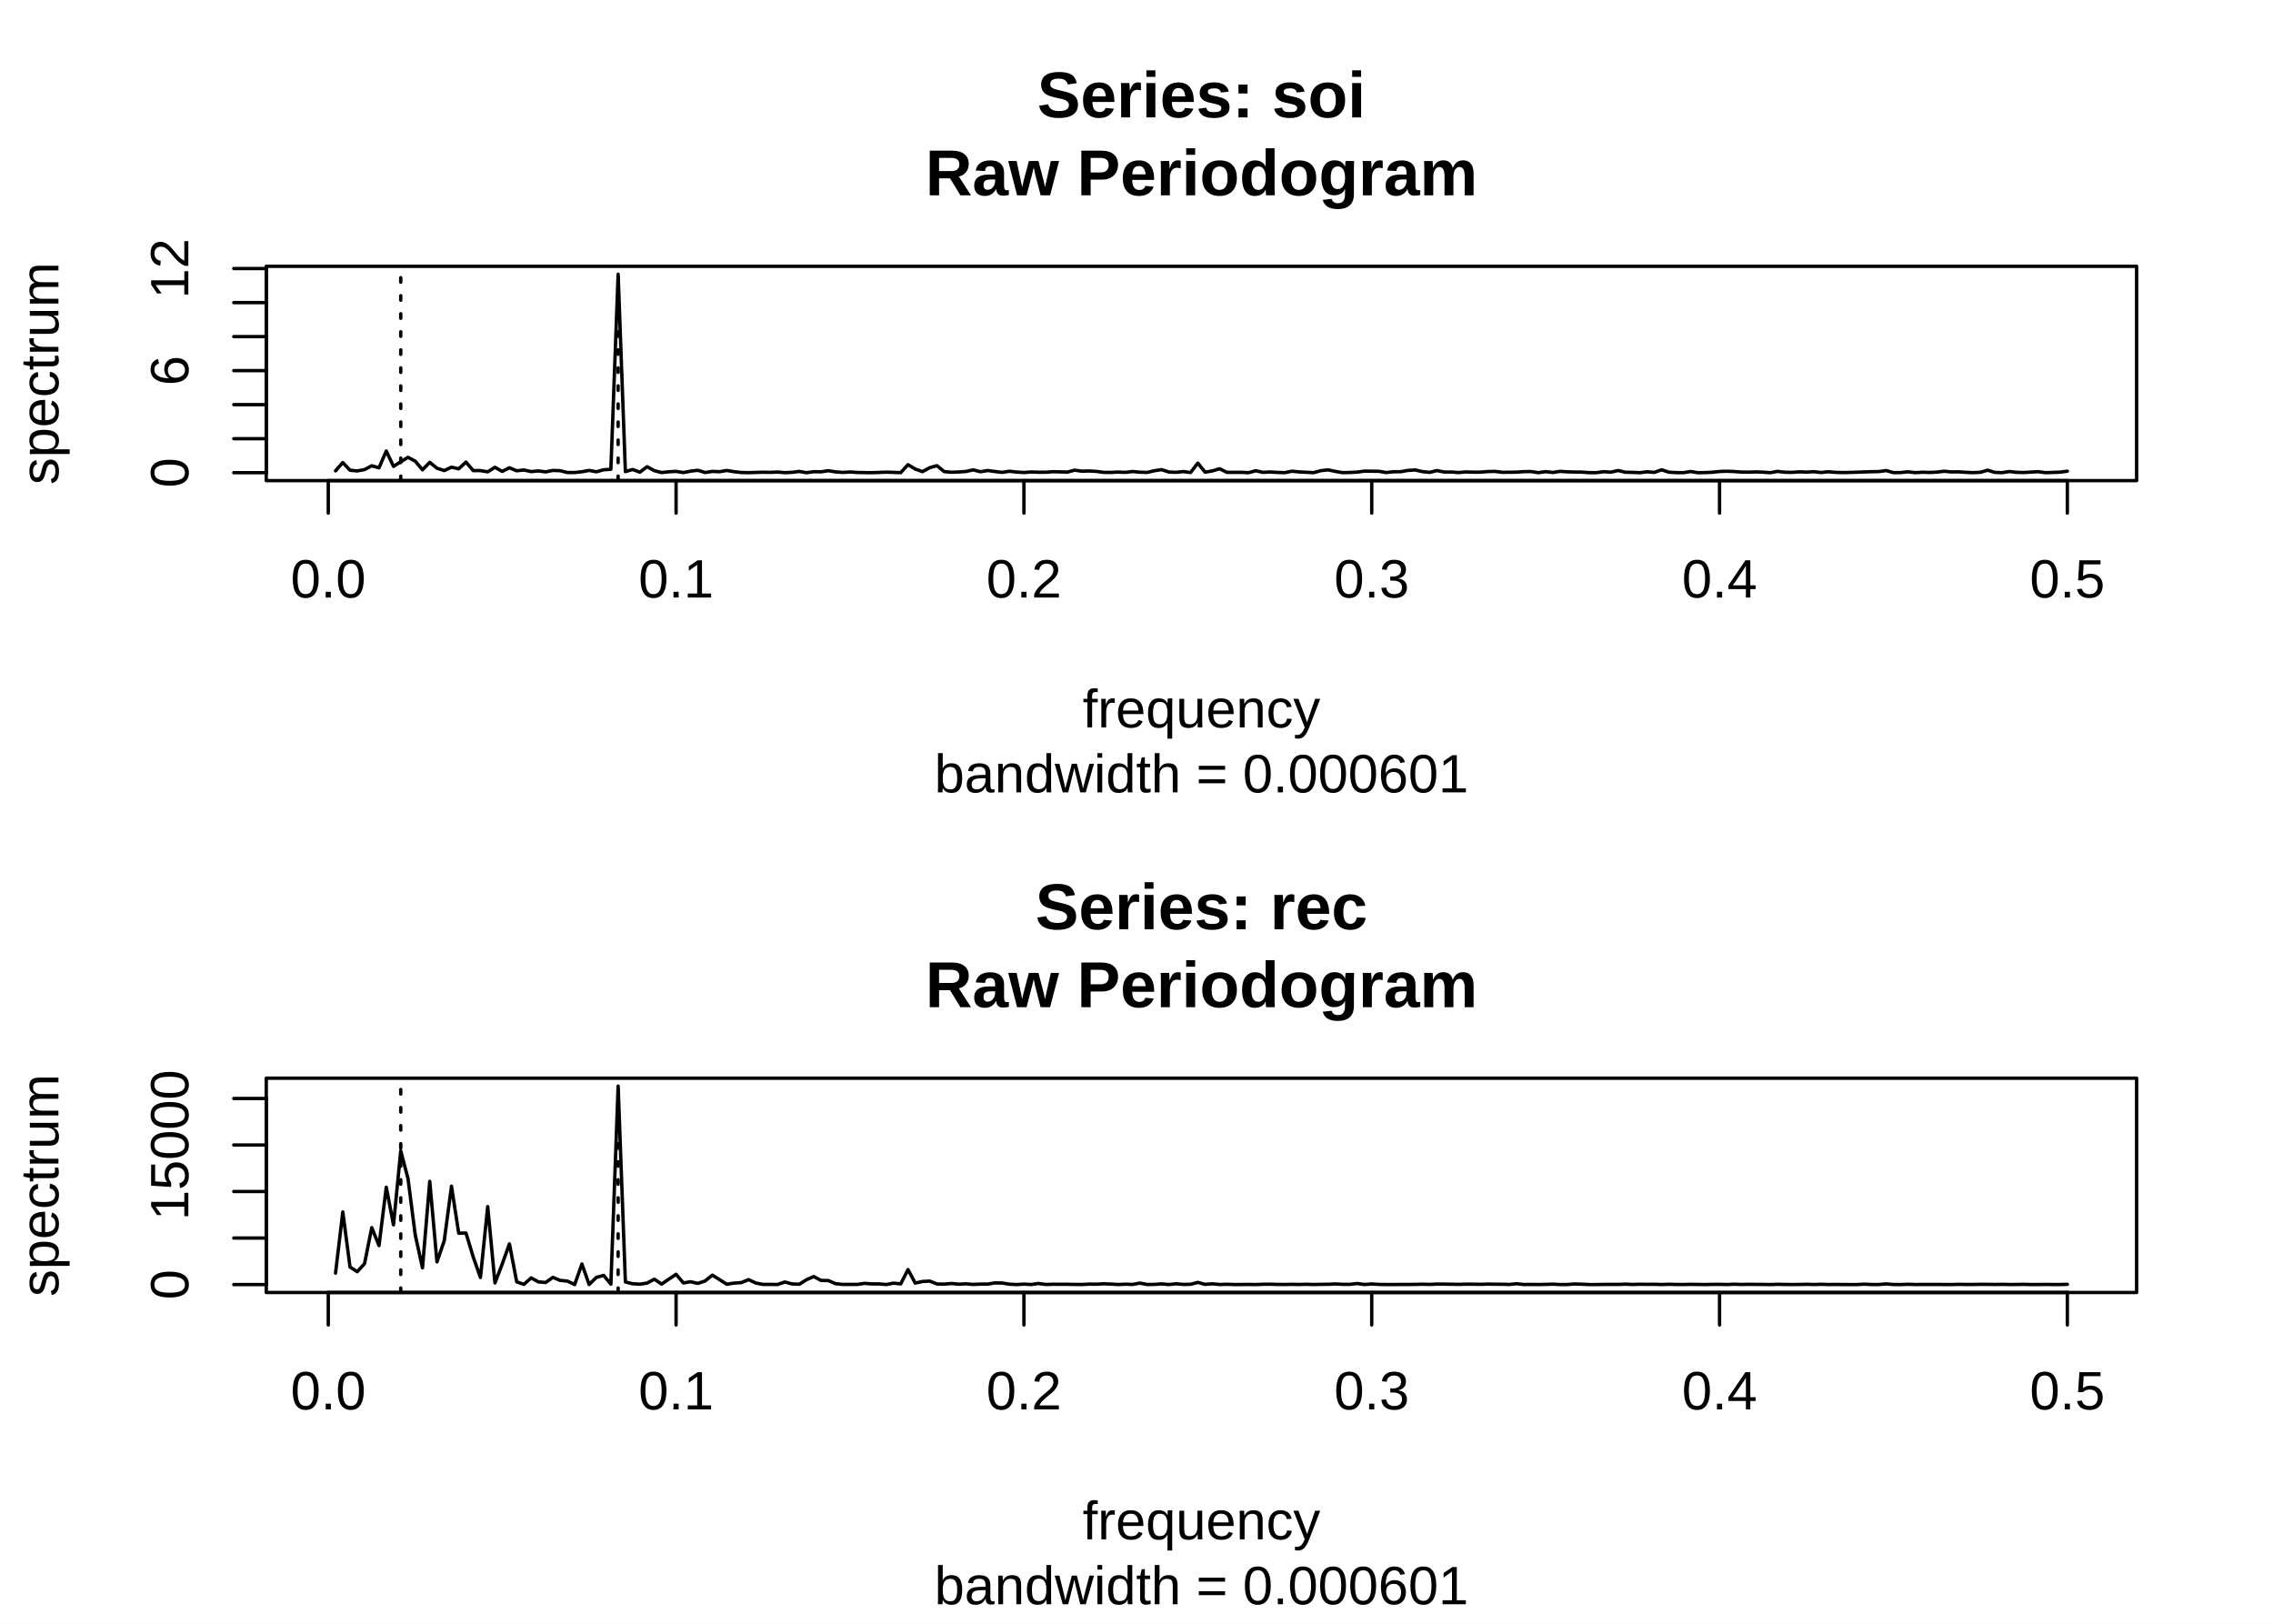
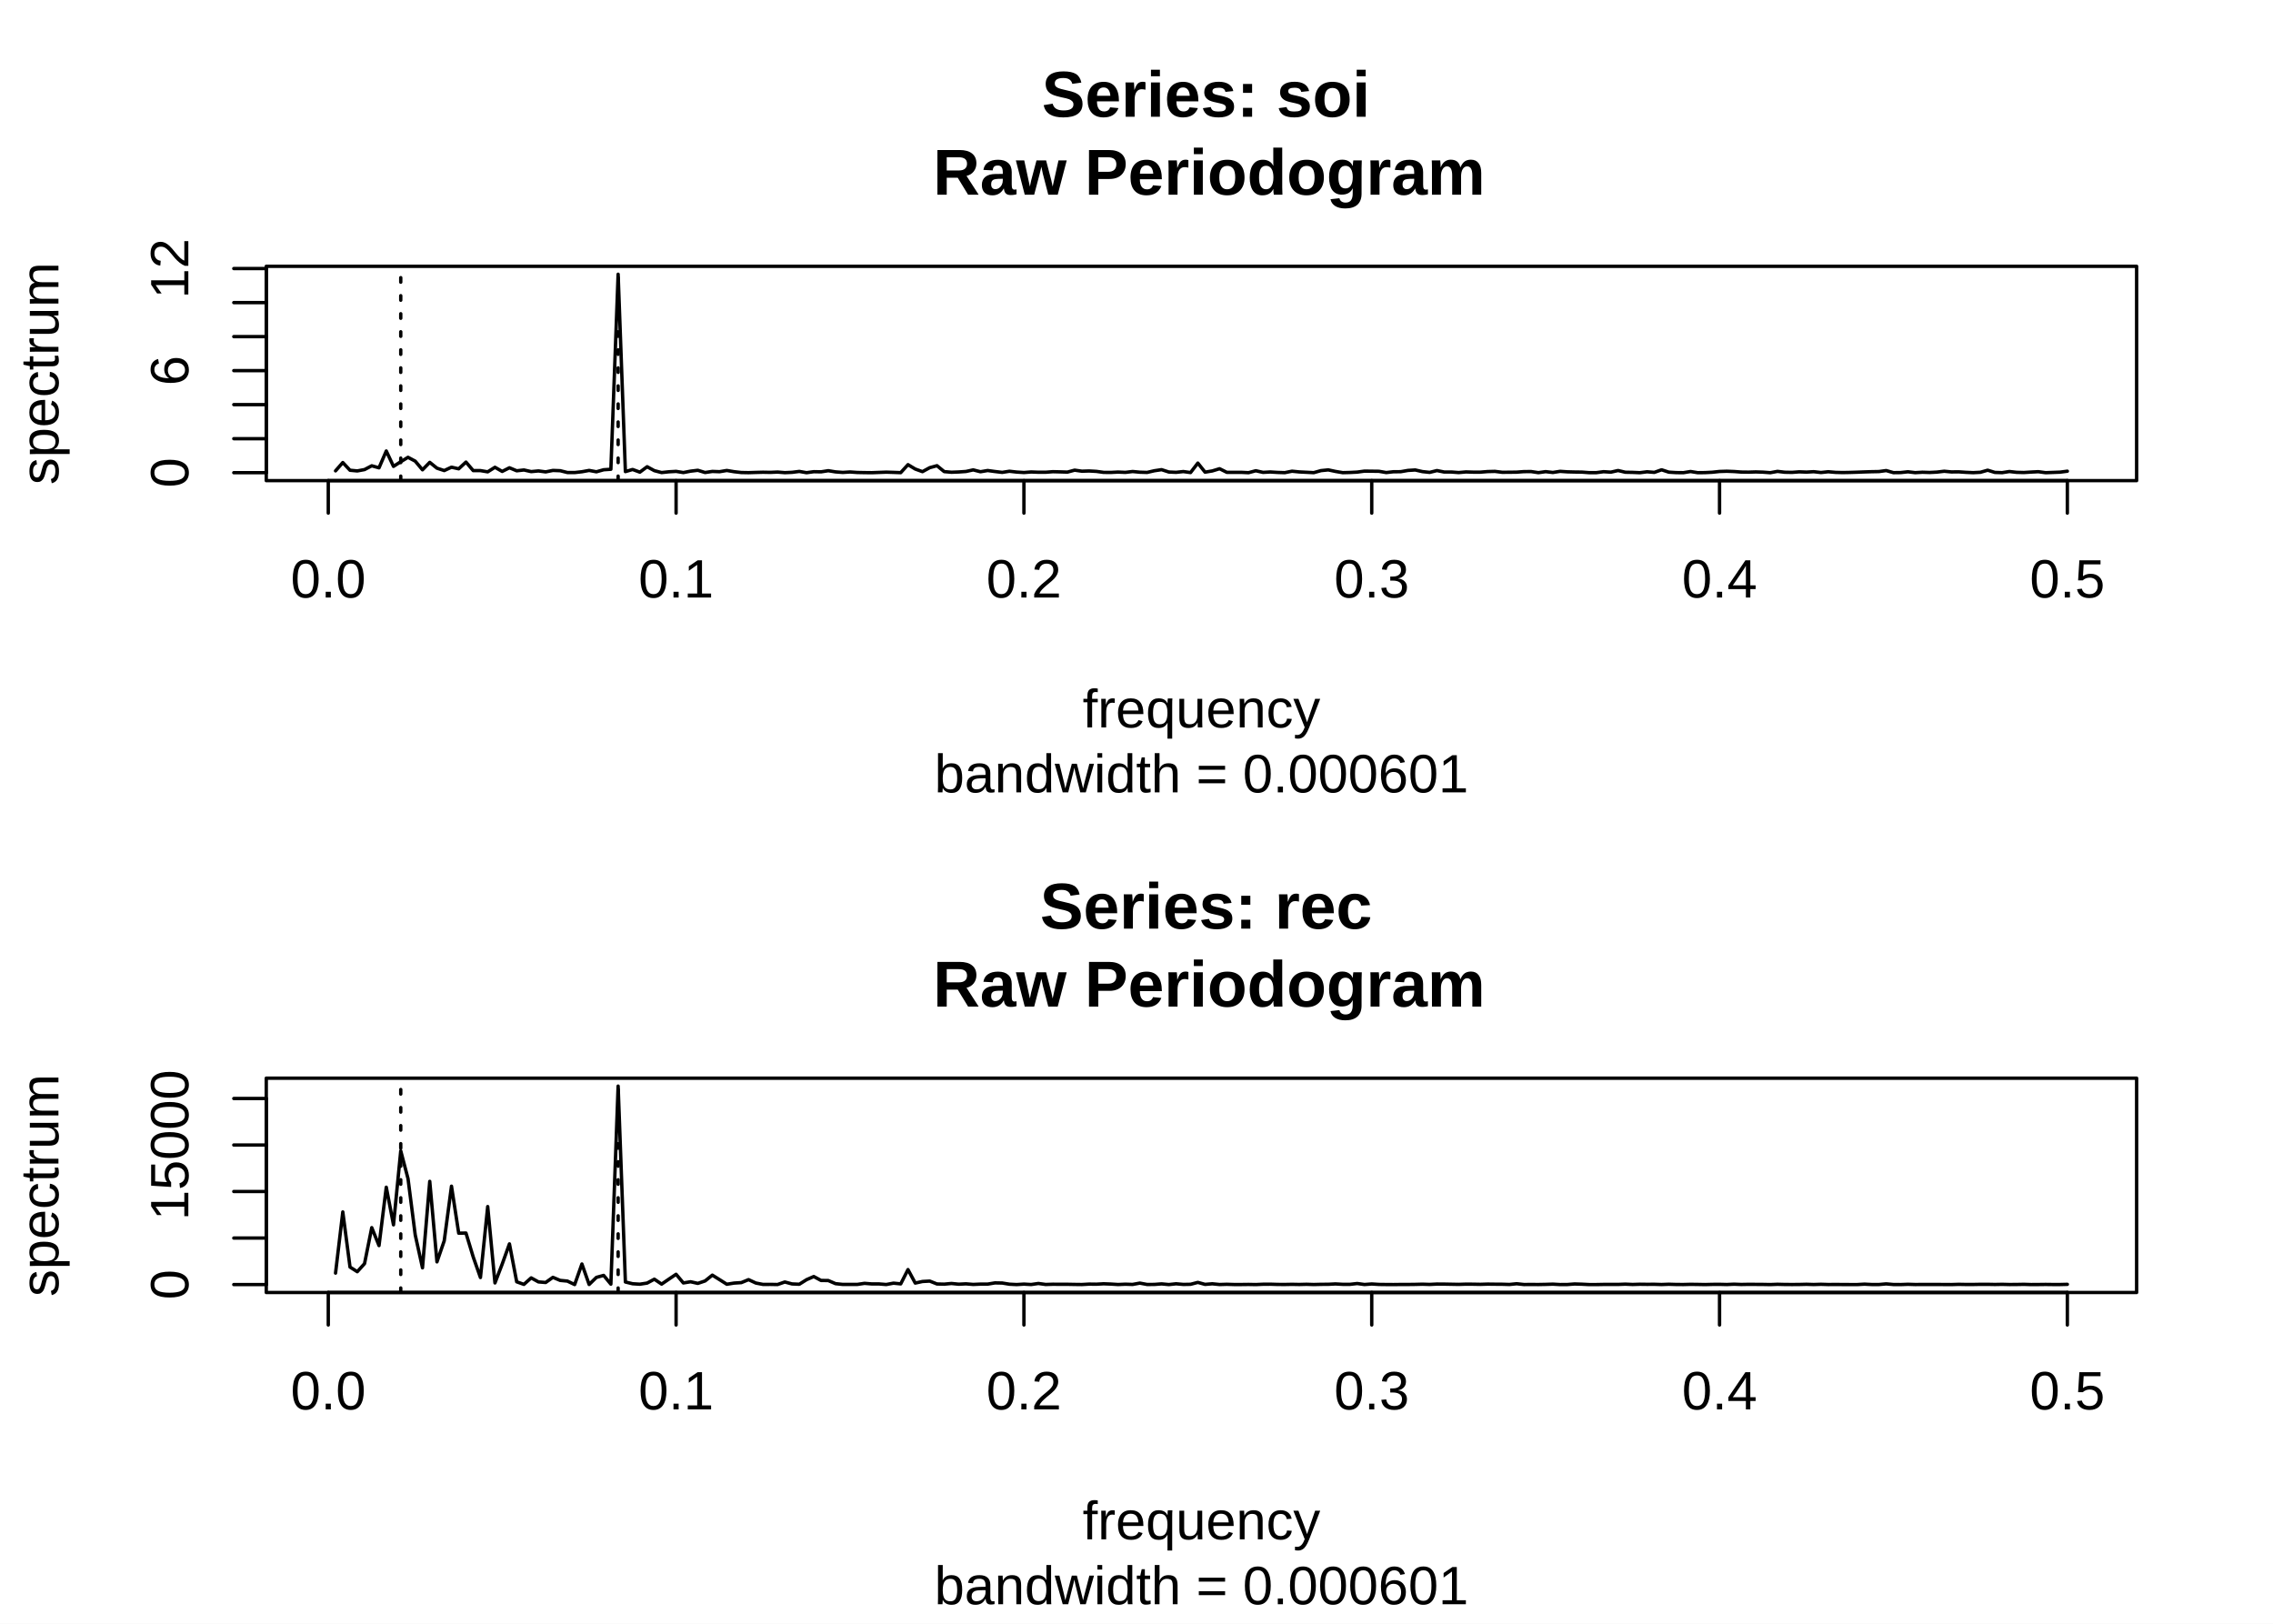
<svg xmlns="http://www.w3.org/2000/svg" viewBox="0 0 504.00 360.00">
  <defs>
    <style type="text/css">
-     line, polyline, path, rect, circle {
+     line, polyline, polygon, path, rect, circle {
      fill: none;
      stroke: #000000;
      stroke-linecap: round;
      stroke-linejoin: round;
      stroke-miterlimit: 10.00;
    }
  </style>
  </defs>
  <rect width="100%" height="100%" style="stroke: none; fill: #FFFFFF;" />
  <defs>
    <clipPath id="cpNTkuMDR8NDczLjc2fDEwNi41Nnw1OS4wNA==">
      <rect x="59.04" y="59.04" width="414.72" height="47.52" />
    </clipPath>
  </defs>
  <polyline points="74.40,104.39 76.01,102.55 77.61,104.26 79.22,104.41 80.83,104.11 82.43,103.27 84.04,103.72 85.65,99.99 87.25,103.40 88.86,102.37 90.47,101.39 92.07,102.24 93.68,104.16 95.29,102.51 96.89,103.80 98.50,104.33 100.11,103.58 101.71,103.94 103.32,102.45 104.93,104.34 106.53,104.34 108.14,104.61 109.75,103.60 111.35,104.52 112.96,103.71 114.57,104.38 116.17,104.20 117.78,104.56 119.39,104.41 120.99,104.62 122.60,104.30 124.21,104.36 125.81,104.76 127.42,104.77 129.03,104.59 130.63,104.30 132.24,104.60 133.85,104.15 135.45,104.04 137.06,60.80 138.67,104.56 140.27,104.09 141.88,104.68 143.49,103.48 145.09,104.35 146.70,104.77 148.31,104.60 149.91,104.51 151.52,104.77 153.13,104.46 154.73,104.27 156.34,104.76 157.95,104.52 159.55,104.58 161.16,104.31 162.77,104.58 164.37,104.76 165.98,104.79 167.59,104.74 169.19,104.70 170.80,104.73 172.41,104.66 174.02,104.79 175.62,104.72 177.23,104.52 178.84,104.80 180.44,104.58 182.05,104.61 183.66,104.36 185.26,104.62 186.87,104.74 188.48,104.64 190.08,104.75 191.69,104.78 193.30,104.80 194.90,104.74 196.51,104.68 198.12,104.73 199.72,104.79 201.33,103.02 202.94,103.99 204.54,104.57 206.15,103.69 207.76,103.25 209.36,104.56 210.97,104.70 212.58,104.64 214.18,104.53 215.79,104.18 217.40,104.59 219.00,104.32 220.61,104.54 222.22,104.73 223.82,104.48 225.43,104.66 227.04,104.76 228.64,104.64 230.25,104.70 231.86,104.70 233.46,104.58 235.07,104.62 236.68,104.67 238.28,104.24 239.89,104.47 241.50,104.42 243.10,104.51 244.71,104.73 246.32,104.74 247.92,104.66 249.53,104.73 251.14,104.54 252.74,104.69 254.35,104.74 255.96,104.37 257.56,104.13 259.17,104.65 260.78,104.72 262.38,104.55 263.99,104.77 265.60,102.67 267.20,104.68 268.81,104.41 270.42,103.92 272.02,104.72 273.63,104.72 275.24,104.72 276.84,104.80 278.45,104.37 280.06,104.73 281.66,104.64 283.27,104.74 284.88,104.79 286.48,104.47 288.09,104.63 289.70,104.71 291.30,104.79 292.91,104.34 294.52,104.18 296.12,104.52 297.73,104.79 299.34,104.75 300.94,104.67 302.55,104.45 304.16,104.47 305.76,104.49 307.37,104.77 308.98,104.59 310.58,104.58 312.19,104.30 313.80,104.20 315.40,104.56 317.01,104.73 318.62,104.33 320.22,104.65 321.83,104.65 323.44,104.77 325.04,104.63 326.65,104.68 328.26,104.68 329.86,104.55 331.47,104.51 333.08,104.71 334.68,104.70 336.29,104.68 337.90,104.56 339.50,104.55 341.11,104.79 342.72,104.57 344.32,104.75 345.93,104.50 347.54,104.61 349.14,104.65 350.75,104.67 352.36,104.79 353.96,104.79 355.57,104.58 357.18,104.68 358.78,104.32 360.39,104.70 362.00,104.73 363.61,104.80 365.21,104.60 366.82,104.73 368.43,104.16 370.03,104.68 371.64,104.78 373.25,104.80 374.85,104.54 376.46,104.80 378.07,104.78 379.67,104.70 381.28,104.53 382.89,104.48 384.49,104.54 386.10,104.66 387.71,104.68 389.31,104.63 390.92,104.68 392.53,104.80 394.13,104.51 395.74,104.70 397.35,104.73 398.95,104.61 400.56,104.67 402.17,104.58 403.77,104.76 405.38,104.59 406.99,104.73 408.59,104.77 410.20,104.74 411.81,104.69 413.41,104.63 415.02,104.58 416.63,104.55 418.23,104.33 419.84,104.79 421.45,104.77 423.05,104.60 424.66,104.79 426.27,104.70 427.87,104.75 429.48,104.67 431.09,104.48 432.69,104.63 434.30,104.61 435.91,104.72 437.51,104.79 439.12,104.71 440.73,104.25 442.33,104.74 443.94,104.79 445.55,104.54 447.15,104.72 448.76,104.76 450.37,104.66 451.97,104.58 453.58,104.80 455.19,104.74 456.79,104.68 458.40,104.47 " style="stroke-width: 0.75;" clip-path="url(#cpNTkuMDR8NDczLjc2fDEwNi41Nnw1OS4wNA==)" />
  <defs>
-     <clipPath id="cpMHw1MDR8MzYwfDA=">
+     <clipPath id="cpMC4wMHw1MDQuMDB8MzYwLjAwfDAuMDA=">
      <rect x="0.00" y="0.00" width="504.00" height="360.00" />
    </clipPath>
  </defs>
-   <line x1="72.79" y1="106.56" x2="458.40" y2="106.56" style="stroke-width: 0.75;" clip-path="url(#cpMHw1MDR8MzYwfDA=)" />
-   <line x1="72.79" y1="106.56" x2="72.79" y2="113.76" style="stroke-width: 0.75;" clip-path="url(#cpMHw1MDR8MzYwfDA=)" />
-   <line x1="149.91" y1="106.56" x2="149.91" y2="113.76" style="stroke-width: 0.75;" clip-path="url(#cpMHw1MDR8MzYwfDA=)" />
-   <line x1="227.04" y1="106.56" x2="227.04" y2="113.76" style="stroke-width: 0.75;" clip-path="url(#cpMHw1MDR8MzYwfDA=)" />
-   <line x1="304.16" y1="106.56" x2="304.16" y2="113.76" style="stroke-width: 0.75;" clip-path="url(#cpMHw1MDR8MzYwfDA=)" />
-   <line x1="381.28" y1="106.56" x2="381.28" y2="113.76" style="stroke-width: 0.75;" clip-path="url(#cpMHw1MDR8MzYwfDA=)" />
-   <line x1="458.40" y1="106.56" x2="458.40" y2="113.76" style="stroke-width: 0.75;" clip-path="url(#cpMHw1MDR8MzYwfDA=)" />
-   <g clip-path="url(#cpMHw1MDR8MzYwfDA=)">
+   <line x1="72.79" y1="106.56" x2="458.40" y2="106.56" style="stroke-width: 0.75;" clip-path="url(#cpMC4wMHw1MDQuMDB8MzYwLjAwfDAuMDA=)" />
+   <line x1="72.79" y1="106.56" x2="72.79" y2="113.76" style="stroke-width: 0.75;" clip-path="url(#cpMC4wMHw1MDQuMDB8MzYwLjAwfDAuMDA=)" />
+   <line x1="149.91" y1="106.56" x2="149.91" y2="113.76" style="stroke-width: 0.75;" clip-path="url(#cpMC4wMHw1MDQuMDB8MzYwLjAwfDAuMDA=)" />
+   <line x1="227.04" y1="106.56" x2="227.04" y2="113.76" style="stroke-width: 0.75;" clip-path="url(#cpMC4wMHw1MDQuMDB8MzYwLjAwfDAuMDA=)" />
+   <line x1="304.16" y1="106.56" x2="304.16" y2="113.76" style="stroke-width: 0.75;" clip-path="url(#cpMC4wMHw1MDQuMDB8MzYwLjAwfDAuMDA=)" />
+   <line x1="381.28" y1="106.56" x2="381.28" y2="113.76" style="stroke-width: 0.75;" clip-path="url(#cpMC4wMHw1MDQuMDB8MzYwLjAwfDAuMDA=)" />
+   <line x1="458.40" y1="106.56" x2="458.40" y2="113.76" style="stroke-width: 0.75;" clip-path="url(#cpMC4wMHw1MDQuMDB8MzYwLjAwfDAuMDA=)" />
+   <g clip-path="url(#cpMC4wMHw1MDQuMDB8MzYwLjAwfDAuMDA=)">
    <text x="64.45" y="132.48" style="font-size: 12.00px; font-family: Arial;" textLength="16.68px" lengthAdjust="spacingAndGlyphs">0.0</text>
  </g>
-   <g clip-path="url(#cpMHw1MDR8MzYwfDA=)">
+   <g clip-path="url(#cpMC4wMHw1MDQuMDB8MzYwLjAwfDAuMDA=)">
    <text x="141.57" y="132.48" style="font-size: 12.00px; font-family: Arial;" textLength="16.68px" lengthAdjust="spacingAndGlyphs">0.1</text>
  </g>
-   <g clip-path="url(#cpMHw1MDR8MzYwfDA=)">
+   <g clip-path="url(#cpMC4wMHw1MDQuMDB8MzYwLjAwfDAuMDA=)">
    <text x="218.70" y="132.48" style="font-size: 12.00px; font-family: Arial;" textLength="16.68px" lengthAdjust="spacingAndGlyphs">0.2</text>
  </g>
-   <g clip-path="url(#cpMHw1MDR8MzYwfDA=)">
+   <g clip-path="url(#cpMC4wMHw1MDQuMDB8MzYwLjAwfDAuMDA=)">
    <text x="295.82" y="132.48" style="font-size: 12.00px; font-family: Arial;" textLength="16.68px" lengthAdjust="spacingAndGlyphs">0.3</text>
  </g>
-   <g clip-path="url(#cpMHw1MDR8MzYwfDA=)">
+   <g clip-path="url(#cpMC4wMHw1MDQuMDB8MzYwLjAwfDAuMDA=)">
    <text x="372.94" y="132.48" style="font-size: 12.00px; font-family: Arial;" textLength="16.68px" lengthAdjust="spacingAndGlyphs">0.4</text>
  </g>
-   <g clip-path="url(#cpMHw1MDR8MzYwfDA=)">
+   <g clip-path="url(#cpMC4wMHw1MDQuMDB8MzYwLjAwfDAuMDA=)">
    <text x="450.06" y="132.48" style="font-size: 12.00px; font-family: Arial;" textLength="16.68px" lengthAdjust="spacingAndGlyphs">0.5</text>
  </g>
-   <line x1="59.04" y1="104.80" x2="59.04" y2="59.54" style="stroke-width: 0.75;" clip-path="url(#cpMHw1MDR8MzYwfDA=)" />
-   <line x1="59.04" y1="104.80" x2="51.84" y2="104.80" style="stroke-width: 0.75;" clip-path="url(#cpMHw1MDR8MzYwfDA=)" />
-   <line x1="59.04" y1="97.26" x2="51.84" y2="97.26" style="stroke-width: 0.75;" clip-path="url(#cpMHw1MDR8MzYwfDA=)" />
-   <line x1="59.04" y1="89.71" x2="51.84" y2="89.71" style="stroke-width: 0.75;" clip-path="url(#cpMHw1MDR8MzYwfDA=)" />
-   <line x1="59.04" y1="82.17" x2="51.84" y2="82.17" style="stroke-width: 0.75;" clip-path="url(#cpMHw1MDR8MzYwfDA=)" />
-   <line x1="59.04" y1="74.63" x2="51.84" y2="74.63" style="stroke-width: 0.75;" clip-path="url(#cpMHw1MDR8MzYwfDA=)" />
-   <line x1="59.04" y1="67.09" x2="51.84" y2="67.09" style="stroke-width: 0.75;" clip-path="url(#cpMHw1MDR8MzYwfDA=)" />
-   <line x1="59.04" y1="59.54" x2="51.84" y2="59.54" style="stroke-width: 0.75;" clip-path="url(#cpMHw1MDR8MzYwfDA=)" />
-   <g clip-path="url(#cpMHw1MDR8MzYwfDA=)">
+   <line x1="59.04" y1="104.80" x2="59.04" y2="59.54" style="stroke-width: 0.75;" clip-path="url(#cpMC4wMHw1MDQuMDB8MzYwLjAwfDAuMDA=)" />
+   <line x1="59.04" y1="104.80" x2="51.84" y2="104.80" style="stroke-width: 0.75;" clip-path="url(#cpMC4wMHw1MDQuMDB8MzYwLjAwfDAuMDA=)" />
+   <line x1="59.04" y1="97.26" x2="51.84" y2="97.26" style="stroke-width: 0.75;" clip-path="url(#cpMC4wMHw1MDQuMDB8MzYwLjAwfDAuMDA=)" />
+   <line x1="59.04" y1="89.71" x2="51.84" y2="89.71" style="stroke-width: 0.75;" clip-path="url(#cpMC4wMHw1MDQuMDB8MzYwLjAwfDAuMDA=)" />
+   <line x1="59.04" y1="82.17" x2="51.84" y2="82.17" style="stroke-width: 0.75;" clip-path="url(#cpMC4wMHw1MDQuMDB8MzYwLjAwfDAuMDA=)" />
+   <line x1="59.04" y1="74.63" x2="51.84" y2="74.63" style="stroke-width: 0.75;" clip-path="url(#cpMC4wMHw1MDQuMDB8MzYwLjAwfDAuMDA=)" />
+   <line x1="59.04" y1="67.09" x2="51.84" y2="67.09" style="stroke-width: 0.75;" clip-path="url(#cpMC4wMHw1MDQuMDB8MzYwLjAwfDAuMDA=)" />
+   <line x1="59.04" y1="59.54" x2="51.84" y2="59.54" style="stroke-width: 0.75;" clip-path="url(#cpMC4wMHw1MDQuMDB8MzYwLjAwfDAuMDA=)" />
+   <g clip-path="url(#cpMC4wMHw1MDQuMDB8MzYwLjAwfDAuMDA=)">
    <text transform="translate(41.76,108.14) rotate(-90)" style="font-size: 12.00px; font-family: Arial;" textLength="6.67px" lengthAdjust="spacingAndGlyphs">0</text>
  </g>
-   <g clip-path="url(#cpMHw1MDR8MzYwfDA=)">
+   <g clip-path="url(#cpMC4wMHw1MDQuMDB8MzYwLjAwfDAuMDA=)">
    <text transform="translate(41.76,85.51) rotate(-90)" style="font-size: 12.00px; font-family: Arial;" textLength="6.67px" lengthAdjust="spacingAndGlyphs">6</text>
  </g>
-   <g clip-path="url(#cpMHw1MDR8MzYwfDA=)">
+   <g clip-path="url(#cpMC4wMHw1MDQuMDB8MzYwLjAwfDAuMDA=)">
    <text transform="translate(41.76,66.22) rotate(-90)" style="font-size: 12.00px; font-family: Arial;" textLength="13.35px" lengthAdjust="spacingAndGlyphs">12</text>
  </g>
-   <polyline points="59.04,106.56 473.76,106.56 473.76,59.04 59.04,59.04 59.04,106.56 " style="stroke-width: 0.75;" clip-path="url(#cpMHw1MDR8MzYwfDA=)" />
+   <polyline points="59.04,106.56 473.76,106.56 473.76,59.04 59.04,59.04 59.04,106.56 " style="stroke-width: 0.75;" clip-path="url(#cpMC4wMHw1MDQuMDB8MzYwLjAwfDAuMDA=)" />
  <defs>
-     <clipPath id="cpMHw1MDR8MTgwfDA=">
+     <clipPath id="cpMC4wMHw1MDQuMDB8MTgwLjAwfDAuMDA=">
      <rect x="0.00" y="0.00" width="504.00" height="180.00" />
    </clipPath>
  </defs>
-   <g clip-path="url(#cpMHw1MDR8MTgwfDA=)">
+   <g clip-path="url(#cpMC4wMHw1MDQuMDB8MTgwLjAwfDAuMDA=)">
    <text x="240.05" y="161.28" style="font-size: 12.00px; font-family: Arial;" textLength="52.70px" lengthAdjust="spacingAndGlyphs">frequency</text>
  </g>
-   <g clip-path="url(#cpMHw1MDR8MTgwfDA=)">
+   <g clip-path="url(#cpMC4wMHw1MDQuMDB8MTgwLjAwfDAuMDA=)">
    <text transform="translate(12.96,107.47) rotate(-90)" style="font-size: 12.00px; font-family: Arial;" textLength="49.35px" lengthAdjust="spacingAndGlyphs">spectrum</text>
  </g>
-   <g clip-path="url(#cpMHw1MDR8MTgwfDA=)">
-     <text x="229.98" y="26.03" style="font-size: 14.40px; font-weight: bold; font-family: Arial;" textLength="72.84px" lengthAdjust="spacingAndGlyphs">Series: soi</text>
+   <g clip-path="url(#cpMC4wMHw1MDQuMDB8MTgwLjAwfDAuMDA=)">
+     <text x="230.99" y="25.89" style="font-size: 14.40px; font-weight: bold; font-family: Arial;" textLength="70.81px" lengthAdjust="spacingAndGlyphs">Series: soi</text>
  </g>
-   <g clip-path="url(#cpMHw1MDR8MTgwfDA=)">
-     <text x="205.19" y="43.31" style="font-size: 14.40px; font-weight: bold; font-family: Arial;" textLength="122.43px" lengthAdjust="spacingAndGlyphs">Raw Periodogram</text>
+   <g clip-path="url(#cpMC4wMHw1MDQuMDB8MTgwLjAwfDAuMDA=)">
+     <text x="206.89" y="43.17" style="font-size: 14.40px; font-weight: bold; font-family: Arial;" textLength="119.03px" lengthAdjust="spacingAndGlyphs">Raw Periodogram</text>
  </g>
-   <g clip-path="url(#cpMHw1MDR8MTgwfDA=)">
+   <g clip-path="url(#cpMC4wMHw1MDQuMDB8MTgwLjAwfDAuMDA=)">
    <text x="207.18" y="175.68" style="font-size: 12.00px; font-family: Arial;" textLength="118.44px" lengthAdjust="spacingAndGlyphs">bandwidth = 0.000601</text>
  </g>
  <defs>
    <clipPath id="cpNTkuMDR8NDczLjc2fDEwNi41Nnw1OS4wNA==">
      <rect x="59.04" y="59.04" width="414.72" height="47.52" />
    </clipPath>
  </defs>
  <line x1="137.06" y1="106.56" x2="137.06" y2="59.04" style="stroke-width: 0.75; stroke-dasharray: 1.00,3.00;" clip-path="url(#cpNTkuMDR8NDczLjc2fDEwNi41Nnw1OS4wNA==)" />
  <line x1="88.86" y1="106.56" x2="88.86" y2="59.04" style="stroke-width: 0.75; stroke-dasharray: 1.00,3.00;" clip-path="url(#cpNTkuMDR8NDczLjc2fDEwNi41Nnw1OS4wNA==)" />
  <defs>
    <clipPath id="cpNTkuMDR8NDczLjc2fDI4Ni41NnwyMzkuMDQ=">
      <rect x="59.04" y="239.04" width="414.72" height="47.52" />
    </clipPath>
  </defs>
  <polyline points="74.40,282.26 76.01,268.70 77.61,280.92 79.22,281.95 80.83,280.16 82.43,272.18 84.04,276.16 85.65,263.22 87.25,271.56 88.86,255.16 90.47,261.32 92.07,273.80 93.68,281.09 95.29,261.92 96.89,279.77 98.50,275.10 100.11,262.99 101.71,273.41 103.32,273.38 104.93,278.69 106.53,283.24 108.14,267.51 109.75,284.44 111.35,280.27 112.96,275.78 114.57,284.19 116.17,284.76 117.78,283.32 119.39,284.21 120.99,284.34 122.60,283.20 124.21,283.88 125.81,284.03 127.42,284.80 129.03,280.24 130.63,284.78 132.24,283.21 133.85,282.77 135.45,284.71 137.06,240.80 138.67,284.23 140.27,284.62 141.88,284.72 143.49,284.47 145.09,283.61 146.70,284.70 148.31,283.60 149.91,282.52 151.52,284.44 153.13,284.18 154.73,284.54 156.34,284.00 157.95,282.71 159.55,283.71 161.16,284.73 162.77,284.47 164.37,284.37 165.98,283.71 167.59,284.46 169.19,284.77 170.80,284.76 172.41,284.79 174.02,284.23 175.62,284.66 177.23,284.73 178.84,283.72 180.44,283.02 182.05,283.89 183.66,283.91 185.26,284.60 186.87,284.77 188.48,284.77 190.08,284.77 191.69,284.53 193.30,284.66 194.90,284.66 196.51,284.79 198.12,284.49 199.72,284.65 201.33,281.48 202.94,284.47 204.54,284.12 206.15,284.03 207.76,284.67 209.36,284.71 210.97,284.56 212.58,284.72 214.18,284.64 215.79,284.77 217.40,284.70 219.00,284.70 220.61,284.43 222.22,284.46 223.82,284.72 225.43,284.80 227.04,284.70 228.64,284.79 230.25,284.56 231.86,284.78 233.46,284.73 235.07,284.74 236.68,284.74 238.28,284.77 239.89,284.79 241.50,284.70 243.10,284.72 244.71,284.63 246.32,284.69 247.92,284.79 249.53,284.72 251.14,284.77 252.74,284.48 254.35,284.78 255.96,284.77 257.56,284.65 259.17,284.80 260.78,284.63 262.38,284.77 263.99,284.74 265.60,284.32 267.20,284.76 268.81,284.63 270.42,284.79 272.02,284.74 273.63,284.79 275.24,284.79 276.84,284.77 278.45,284.80 280.06,284.73 281.66,284.72 283.27,284.77 284.88,284.78 286.48,284.75 288.09,284.78 289.70,284.74 291.30,284.79 292.91,284.75 294.52,284.74 296.12,284.66 297.73,284.75 299.34,284.75 300.94,284.57 302.55,284.79 304.16,284.67 305.76,284.77 307.37,284.79 308.98,284.80 310.58,284.78 312.19,284.78 313.80,284.76 315.40,284.72 317.01,284.77 318.62,284.69 320.22,284.70 321.83,284.73 323.44,284.76 325.04,284.71 326.65,284.72 328.26,284.75 329.86,284.70 331.47,284.72 333.08,284.73 334.68,284.78 336.29,284.62 337.90,284.79 339.50,284.78 341.11,284.79 342.72,284.76 344.32,284.71 345.93,284.80 347.54,284.79 349.14,284.67 350.75,284.72 352.36,284.80 353.96,284.80 355.57,284.77 357.18,284.77 358.78,284.77 360.39,284.71 362.00,284.78 363.61,284.73 365.21,284.75 366.82,284.74 368.43,284.79 370.03,284.73 371.64,284.78 373.25,284.79 374.85,284.75 376.46,284.77 378.07,284.80 379.67,284.76 381.28,284.75 382.89,284.79 384.49,284.72 386.10,284.78 387.71,284.75 389.31,284.76 390.92,284.77 392.53,284.80 394.13,284.74 395.74,284.78 397.35,284.79 398.95,284.78 400.56,284.74 402.17,284.79 403.77,284.74 405.38,284.79 406.99,284.78 408.59,284.79 410.20,284.80 411.81,284.80 413.41,284.71 415.02,284.79 416.63,284.79 418.23,284.65 419.84,284.79 421.45,284.80 423.05,284.74 424.66,284.79 426.27,284.78 427.87,284.78 429.48,284.78 431.09,284.79 432.69,284.80 434.30,284.75 435.91,284.78 437.51,284.78 439.12,284.75 440.73,284.75 442.33,284.78 443.94,284.75 445.55,284.79 447.15,284.78 448.76,284.75 450.37,284.80 451.97,284.79 453.58,284.77 455.19,284.79 456.79,284.79 458.40,284.75 " style="stroke-width: 0.75;" clip-path="url(#cpNTkuMDR8NDczLjc2fDI4Ni41NnwyMzkuMDQ=)" />
  <defs>
-     <clipPath id="cpMHw1MDR8MzYwfDA=">
+     <clipPath id="cpMC4wMHw1MDQuMDB8MzYwLjAwfDAuMDA=">
      <rect x="0.00" y="0.00" width="504.00" height="360.00" />
    </clipPath>
  </defs>
-   <line x1="72.79" y1="286.56" x2="458.40" y2="286.56" style="stroke-width: 0.75;" clip-path="url(#cpMHw1MDR8MzYwfDA=)" />
-   <line x1="72.79" y1="286.56" x2="72.79" y2="293.76" style="stroke-width: 0.75;" clip-path="url(#cpMHw1MDR8MzYwfDA=)" />
-   <line x1="149.91" y1="286.56" x2="149.91" y2="293.76" style="stroke-width: 0.75;" clip-path="url(#cpMHw1MDR8MzYwfDA=)" />
-   <line x1="227.04" y1="286.56" x2="227.04" y2="293.76" style="stroke-width: 0.75;" clip-path="url(#cpMHw1MDR8MzYwfDA=)" />
-   <line x1="304.16" y1="286.56" x2="304.16" y2="293.76" style="stroke-width: 0.75;" clip-path="url(#cpMHw1MDR8MzYwfDA=)" />
-   <line x1="381.28" y1="286.56" x2="381.28" y2="293.76" style="stroke-width: 0.75;" clip-path="url(#cpMHw1MDR8MzYwfDA=)" />
-   <line x1="458.40" y1="286.56" x2="458.40" y2="293.76" style="stroke-width: 0.75;" clip-path="url(#cpMHw1MDR8MzYwfDA=)" />
-   <g clip-path="url(#cpMHw1MDR8MzYwfDA=)">
+   <line x1="72.79" y1="286.56" x2="458.40" y2="286.56" style="stroke-width: 0.75;" clip-path="url(#cpMC4wMHw1MDQuMDB8MzYwLjAwfDAuMDA=)" />
+   <line x1="72.79" y1="286.56" x2="72.79" y2="293.76" style="stroke-width: 0.75;" clip-path="url(#cpMC4wMHw1MDQuMDB8MzYwLjAwfDAuMDA=)" />
+   <line x1="149.91" y1="286.56" x2="149.91" y2="293.76" style="stroke-width: 0.75;" clip-path="url(#cpMC4wMHw1MDQuMDB8MzYwLjAwfDAuMDA=)" />
+   <line x1="227.04" y1="286.56" x2="227.04" y2="293.76" style="stroke-width: 0.75;" clip-path="url(#cpMC4wMHw1MDQuMDB8MzYwLjAwfDAuMDA=)" />
+   <line x1="304.16" y1="286.56" x2="304.16" y2="293.76" style="stroke-width: 0.75;" clip-path="url(#cpMC4wMHw1MDQuMDB8MzYwLjAwfDAuMDA=)" />
+   <line x1="381.28" y1="286.56" x2="381.28" y2="293.76" style="stroke-width: 0.75;" clip-path="url(#cpMC4wMHw1MDQuMDB8MzYwLjAwfDAuMDA=)" />
+   <line x1="458.40" y1="286.56" x2="458.40" y2="293.76" style="stroke-width: 0.75;" clip-path="url(#cpMC4wMHw1MDQuMDB8MzYwLjAwfDAuMDA=)" />
+   <g clip-path="url(#cpMC4wMHw1MDQuMDB8MzYwLjAwfDAuMDA=)">
    <text x="64.45" y="312.48" style="font-size: 12.00px; font-family: Arial;" textLength="16.68px" lengthAdjust="spacingAndGlyphs">0.0</text>
  </g>
-   <g clip-path="url(#cpMHw1MDR8MzYwfDA=)">
+   <g clip-path="url(#cpMC4wMHw1MDQuMDB8MzYwLjAwfDAuMDA=)">
    <text x="141.57" y="312.48" style="font-size: 12.00px; font-family: Arial;" textLength="16.68px" lengthAdjust="spacingAndGlyphs">0.1</text>
  </g>
-   <g clip-path="url(#cpMHw1MDR8MzYwfDA=)">
+   <g clip-path="url(#cpMC4wMHw1MDQuMDB8MzYwLjAwfDAuMDA=)">
    <text x="218.70" y="312.48" style="font-size: 12.00px; font-family: Arial;" textLength="16.68px" lengthAdjust="spacingAndGlyphs">0.2</text>
  </g>
-   <g clip-path="url(#cpMHw1MDR8MzYwfDA=)">
+   <g clip-path="url(#cpMC4wMHw1MDQuMDB8MzYwLjAwfDAuMDA=)">
    <text x="295.82" y="312.48" style="font-size: 12.00px; font-family: Arial;" textLength="16.68px" lengthAdjust="spacingAndGlyphs">0.3</text>
  </g>
-   <g clip-path="url(#cpMHw1MDR8MzYwfDA=)">
+   <g clip-path="url(#cpMC4wMHw1MDQuMDB8MzYwLjAwfDAuMDA=)">
    <text x="372.94" y="312.48" style="font-size: 12.00px; font-family: Arial;" textLength="16.68px" lengthAdjust="spacingAndGlyphs">0.4</text>
  </g>
-   <g clip-path="url(#cpMHw1MDR8MzYwfDA=)">
+   <g clip-path="url(#cpMC4wMHw1MDQuMDB8MzYwLjAwfDAuMDA=)">
    <text x="450.06" y="312.48" style="font-size: 12.00px; font-family: Arial;" textLength="16.68px" lengthAdjust="spacingAndGlyphs">0.5</text>
  </g>
-   <line x1="59.04" y1="284.80" x2="59.04" y2="243.55" style="stroke-width: 0.75;" clip-path="url(#cpMHw1MDR8MzYwfDA=)" />
-   <line x1="59.04" y1="284.80" x2="51.84" y2="284.80" style="stroke-width: 0.75;" clip-path="url(#cpMHw1MDR8MzYwfDA=)" />
-   <line x1="59.04" y1="274.49" x2="51.84" y2="274.49" style="stroke-width: 0.75;" clip-path="url(#cpMHw1MDR8MzYwfDA=)" />
-   <line x1="59.04" y1="264.17" x2="51.84" y2="264.17" style="stroke-width: 0.75;" clip-path="url(#cpMHw1MDR8MzYwfDA=)" />
-   <line x1="59.04" y1="253.86" x2="51.84" y2="253.86" style="stroke-width: 0.75;" clip-path="url(#cpMHw1MDR8MzYwfDA=)" />
-   <line x1="59.04" y1="243.55" x2="51.84" y2="243.55" style="stroke-width: 0.75;" clip-path="url(#cpMHw1MDR8MzYwfDA=)" />
-   <g clip-path="url(#cpMHw1MDR8MzYwfDA=)">
+   <line x1="59.04" y1="284.80" x2="59.04" y2="243.55" style="stroke-width: 0.75;" clip-path="url(#cpMC4wMHw1MDQuMDB8MzYwLjAwfDAuMDA=)" />
+   <line x1="59.04" y1="284.80" x2="51.84" y2="284.80" style="stroke-width: 0.75;" clip-path="url(#cpMC4wMHw1MDQuMDB8MzYwLjAwfDAuMDA=)" />
+   <line x1="59.04" y1="274.49" x2="51.84" y2="274.49" style="stroke-width: 0.75;" clip-path="url(#cpMC4wMHw1MDQuMDB8MzYwLjAwfDAuMDA=)" />
+   <line x1="59.04" y1="264.17" x2="51.84" y2="264.17" style="stroke-width: 0.75;" clip-path="url(#cpMC4wMHw1MDQuMDB8MzYwLjAwfDAuMDA=)" />
+   <line x1="59.04" y1="253.86" x2="51.84" y2="253.86" style="stroke-width: 0.75;" clip-path="url(#cpMC4wMHw1MDQuMDB8MzYwLjAwfDAuMDA=)" />
+   <line x1="59.04" y1="243.55" x2="51.84" y2="243.55" style="stroke-width: 0.75;" clip-path="url(#cpMC4wMHw1MDQuMDB8MzYwLjAwfDAuMDA=)" />
+   <g clip-path="url(#cpMC4wMHw1MDQuMDB8MzYwLjAwfDAuMDA=)">
    <text transform="translate(41.76,288.14) rotate(-90)" style="font-size: 12.00px; font-family: Arial;" textLength="6.67px" lengthAdjust="spacingAndGlyphs">0</text>
  </g>
-   <g clip-path="url(#cpMHw1MDR8MzYwfDA=)">
+   <g clip-path="url(#cpMC4wMHw1MDQuMDB8MzYwLjAwfDAuMDA=)">
    <text transform="translate(41.76,270.55) rotate(-90)" style="font-size: 12.00px; font-family: Arial;" textLength="33.37px" lengthAdjust="spacingAndGlyphs">15000</text>
  </g>
-   <polyline points="59.04,286.56 473.76,286.56 473.76,239.04 59.04,239.04 59.04,286.56 " style="stroke-width: 0.75;" clip-path="url(#cpMHw1MDR8MzYwfDA=)" />
+   <polyline points="59.04,286.56 473.76,286.56 473.76,239.04 59.04,239.04 59.04,286.56 " style="stroke-width: 0.75;" clip-path="url(#cpMC4wMHw1MDQuMDB8MzYwLjAwfDAuMDA=)" />
  <defs>
-     <clipPath id="cpMHw1MDR8MzYwfDE4MA==">
+     <clipPath id="cpMC4wMHw1MDQuMDB8MzYwLjAwfDE4MC4wMA==">
      <rect x="0.00" y="180.00" width="504.00" height="180.00" />
    </clipPath>
  </defs>
-   <g clip-path="url(#cpMHw1MDR8MzYwfDE4MA==)">
+   <g clip-path="url(#cpMC4wMHw1MDQuMDB8MzYwLjAwfDE4MC4wMA==)">
    <text x="240.05" y="341.28" style="font-size: 12.00px; font-family: Arial;" textLength="52.70px" lengthAdjust="spacingAndGlyphs">frequency</text>
  </g>
-   <g clip-path="url(#cpMHw1MDR8MzYwfDE4MA==)">
+   <g clip-path="url(#cpMC4wMHw1MDQuMDB8MzYwLjAwfDE4MC4wMA==)">
    <text transform="translate(12.96,287.47) rotate(-90)" style="font-size: 12.00px; font-family: Arial;" textLength="49.35px" lengthAdjust="spacingAndGlyphs">spectrum</text>
  </g>
-   <g clip-path="url(#cpMHw1MDR8MzYwfDE4MA==)">
-     <text x="229.57" y="206.03" style="font-size: 14.40px; font-weight: bold; font-family: Arial;" textLength="73.65px" lengthAdjust="spacingAndGlyphs">Series: rec</text>
+   <g clip-path="url(#cpMC4wMHw1MDQuMDB8MzYwLjAwfDE4MC4wMA==)">
+     <text x="230.60" y="205.89" style="font-size: 14.40px; font-weight: bold; font-family: Arial;" textLength="71.61px" lengthAdjust="spacingAndGlyphs">Series: rec</text>
  </g>
-   <g clip-path="url(#cpMHw1MDR8MzYwfDE4MA==)">
-     <text x="205.19" y="223.31" style="font-size: 14.40px; font-weight: bold; font-family: Arial;" textLength="122.43px" lengthAdjust="spacingAndGlyphs">Raw Periodogram</text>
+   <g clip-path="url(#cpMC4wMHw1MDQuMDB8MzYwLjAwfDE4MC4wMA==)">
+     <text x="206.89" y="223.17" style="font-size: 14.40px; font-weight: bold; font-family: Arial;" textLength="119.03px" lengthAdjust="spacingAndGlyphs">Raw Periodogram</text>
  </g>
-   <g clip-path="url(#cpMHw1MDR8MzYwfDE4MA==)">
+   <g clip-path="url(#cpMC4wMHw1MDQuMDB8MzYwLjAwfDE4MC4wMA==)">
    <text x="207.18" y="355.68" style="font-size: 12.00px; font-family: Arial;" textLength="118.44px" lengthAdjust="spacingAndGlyphs">bandwidth = 0.000601</text>
  </g>
  <defs>
    <clipPath id="cpNTkuMDR8NDczLjc2fDI4Ni41NnwyMzkuMDQ=">
      <rect x="59.04" y="239.04" width="414.72" height="47.52" />
    </clipPath>
  </defs>
  <line x1="137.06" y1="286.56" x2="137.06" y2="239.04" style="stroke-width: 0.75; stroke-dasharray: 1.00,3.00;" clip-path="url(#cpNTkuMDR8NDczLjc2fDI4Ni41NnwyMzkuMDQ=)" />
  <line x1="88.86" y1="286.56" x2="88.86" y2="239.04" style="stroke-width: 0.75; stroke-dasharray: 1.00,3.00;" clip-path="url(#cpNTkuMDR8NDczLjc2fDI4Ni41NnwyMzkuMDQ=)" />
</svg>
